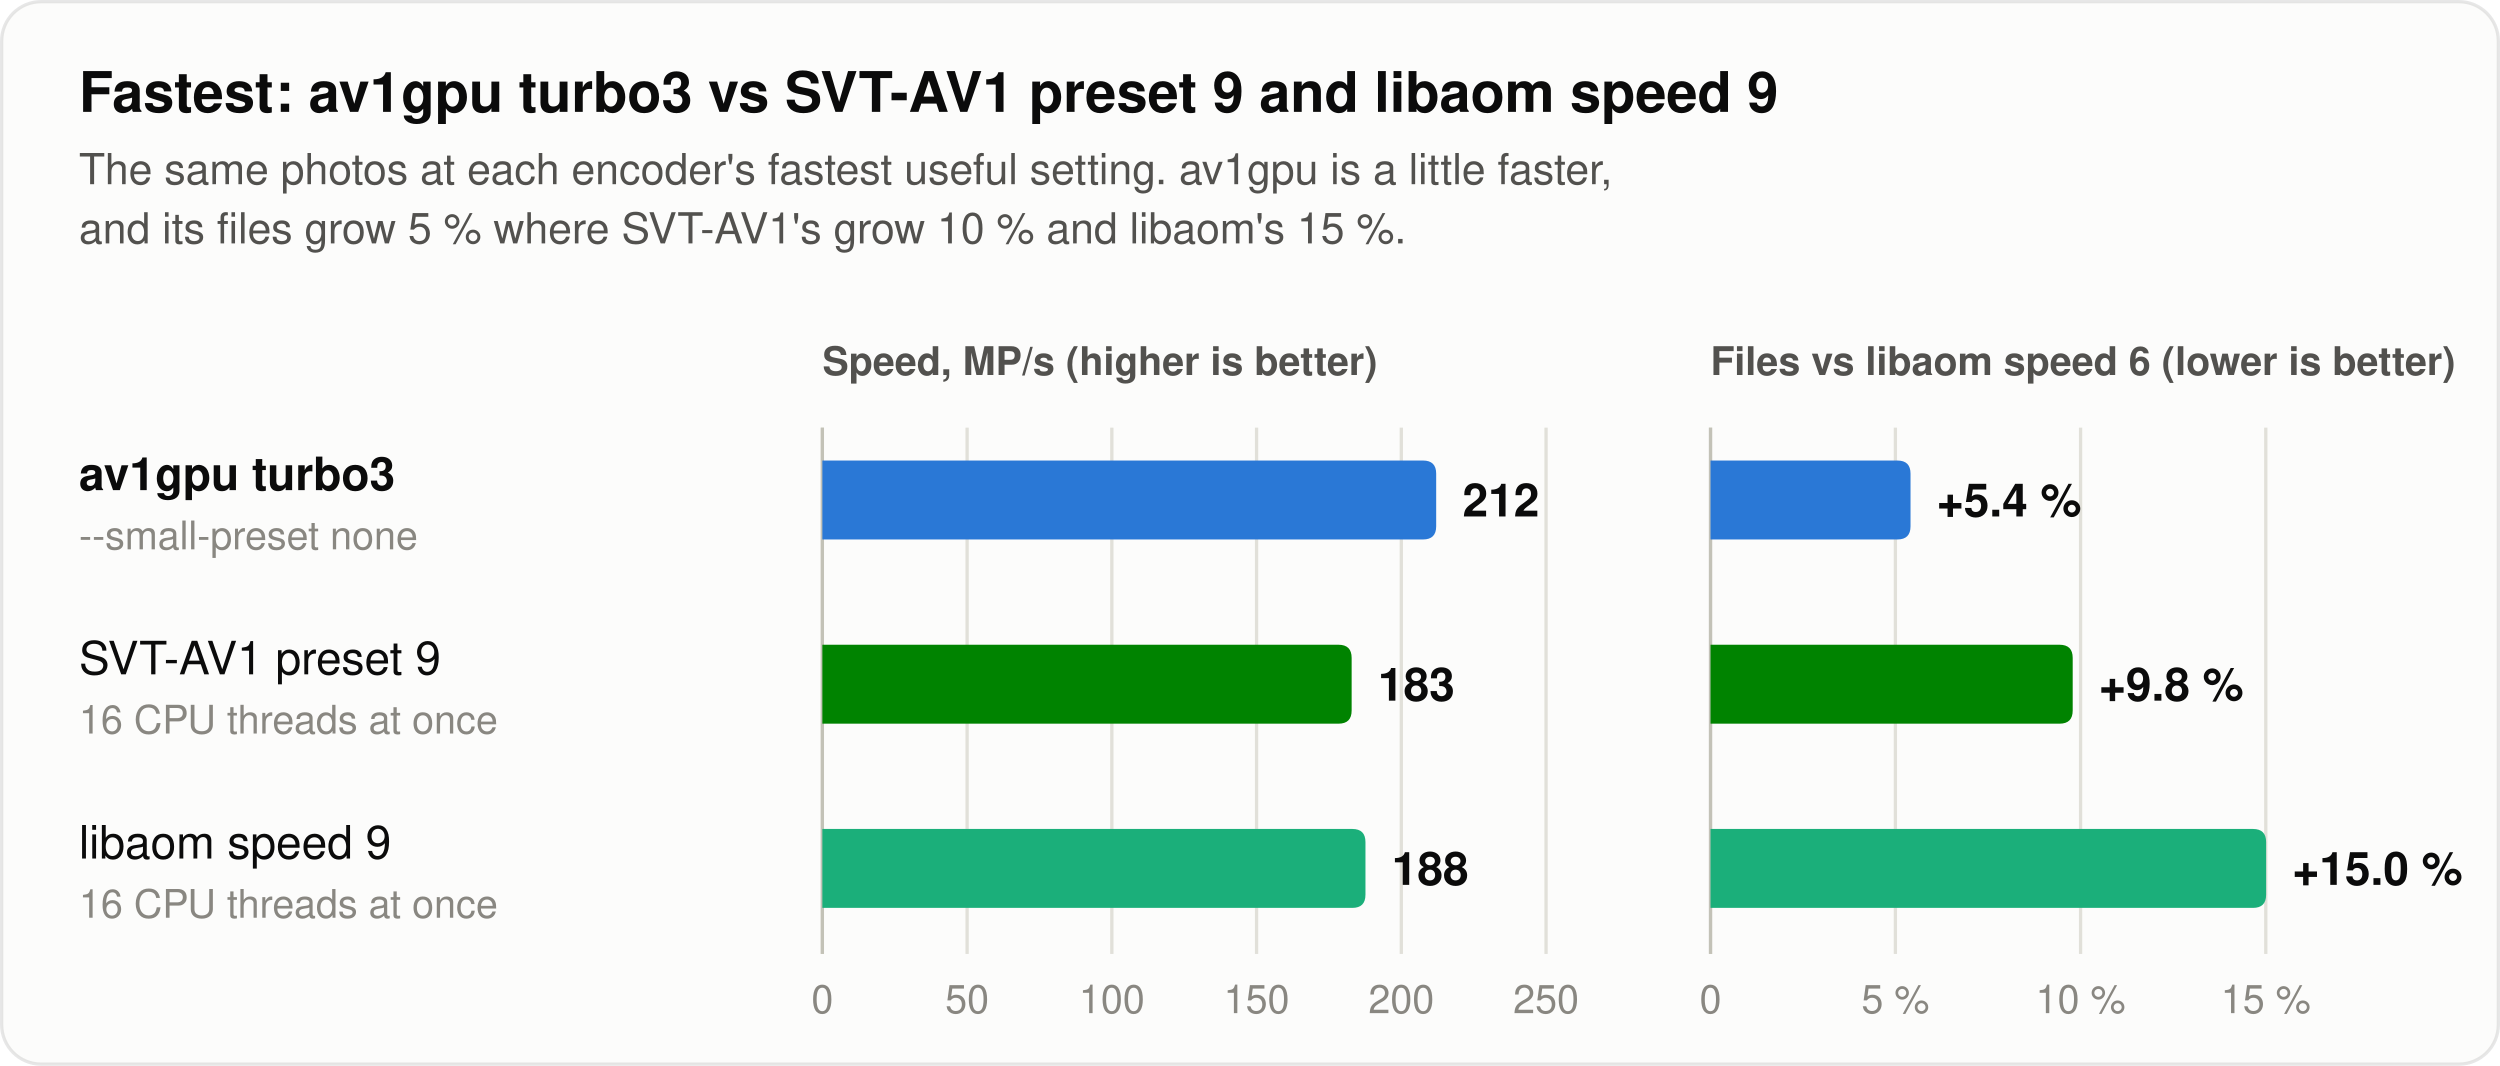
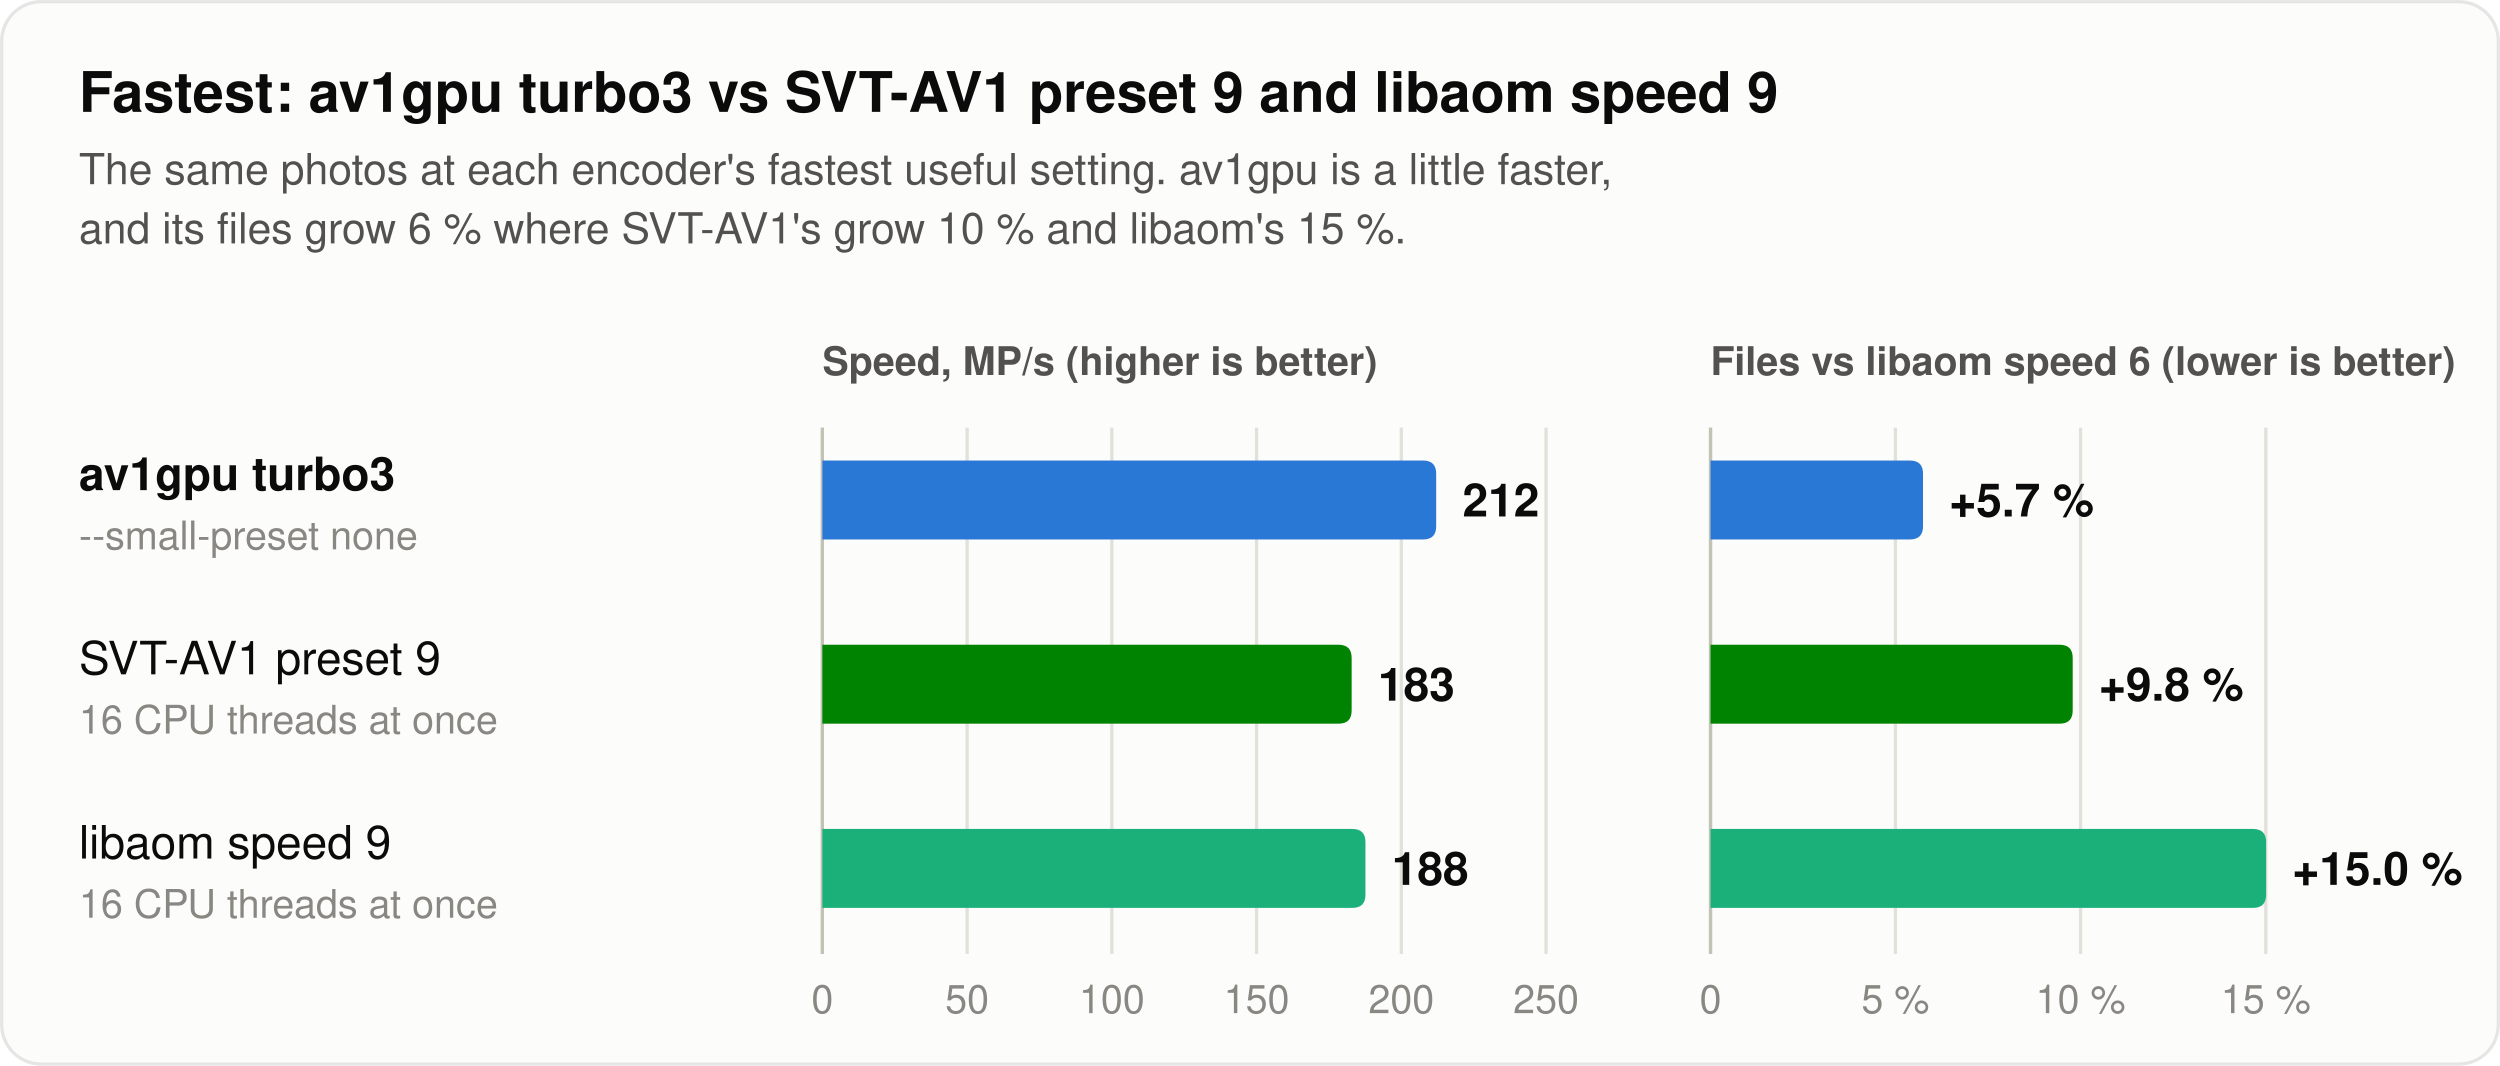
<svg xmlns="http://www.w3.org/2000/svg" width="760" height="324" viewBox="0 0 760 324" font-family="system-ui,-apple-system,'Segoe UI',Helvetica,Arial,sans-serif" role="img" aria-label="Fastest: av1gpu turbo3 vs SVT-AV1 preset 9 and libaom speed 9">
  <rect x="0.5" y="0.5" width="759" height="323" rx="12" fill="#fcfcfb" stroke="rgba(11,11,11,0.10)" />
  <text x="24.0" y="34.0" font-size="17" fill="#0b0b0b" text-anchor="start" font-weight="600">Fastest: av1gpu turbo3 vs SVT-AV1 preset 9 and libaom speed 9</text>
  <text x="24.0" y="56.0" font-size="13" fill="#52514e" text-anchor="start" font-weight="400">The same photos at each encoder's fastest useful setting. av1gpu is a little faster,</text>
-   <text x="24.0" y="74.0" font-size="13" fill="#52514e" text-anchor="start" font-weight="400">and its files grow 5 % where SVT-AV1's grow 10 % and libaom's 15 %.</text>
+   <text x="24.0" y="74.0" font-size="13" fill="#52514e" text-anchor="start" font-weight="400">and its files grow 6 % where SVT-AV1's grow 10 % and libaom's 15 %.</text>
  <text x="250.0" y="114.0" font-size="12" fill="#52514e" text-anchor="start" font-weight="600">Speed, MP/s  (higher is better)</text>
  <line x1="250.0" y1="130.0" x2="250.0" y2="290.0" stroke="#e1e0d9" stroke-width="1" />
  <text x="250.0" y="308.0" font-size="12" fill="#898781" text-anchor="middle" font-weight="400">0</text>
  <line x1="294.0" y1="130.0" x2="294.0" y2="290.0" stroke="#e1e0d9" stroke-width="1" />
  <text x="294.0" y="308.0" font-size="12" fill="#898781" text-anchor="middle" font-weight="400">50</text>
  <line x1="338.0" y1="130.0" x2="338.0" y2="290.0" stroke="#e1e0d9" stroke-width="1" />
  <text x="338.0" y="308.0" font-size="12" fill="#898781" text-anchor="middle" font-weight="400">100</text>
  <line x1="382.0" y1="130.0" x2="382.0" y2="290.0" stroke="#e1e0d9" stroke-width="1" />
  <text x="382.0" y="308.0" font-size="12" fill="#898781" text-anchor="middle" font-weight="400">150</text>
  <line x1="426.0" y1="130.0" x2="426.0" y2="290.0" stroke="#e1e0d9" stroke-width="1" />
  <text x="426.0" y="308.0" font-size="12" fill="#898781" text-anchor="middle" font-weight="400">200</text>
  <line x1="470.0" y1="130.0" x2="470.0" y2="290.0" stroke="#e1e0d9" stroke-width="1" />
  <text x="470.0" y="308.0" font-size="12" fill="#898781" text-anchor="middle" font-weight="400">250</text>
  <line x1="250.0" y1="130.0" x2="250.0" y2="290.0" stroke="#c3c2b7" stroke-width="1" />
  <text x="520.0" y="114.0" font-size="12" fill="#52514e" text-anchor="start" font-weight="600">Files vs libaom speed 6  (lower is better)</text>
  <line x1="520.0" y1="130.0" x2="520.0" y2="290.0" stroke="#e1e0d9" stroke-width="1" />
  <text x="520.0" y="308.0" font-size="12" fill="#898781" text-anchor="middle" font-weight="400">0</text>
  <line x1="576.2" y1="130.0" x2="576.2" y2="290.0" stroke="#e1e0d9" stroke-width="1" />
  <text x="576.2" y="308.0" font-size="12" fill="#898781" text-anchor="middle" font-weight="400">5 %</text>
  <line x1="632.5" y1="130.0" x2="632.5" y2="290.0" stroke="#e1e0d9" stroke-width="1" />
  <text x="632.5" y="308.0" font-size="12" fill="#898781" text-anchor="middle" font-weight="400">10 %</text>
  <line x1="688.8" y1="130.0" x2="688.8" y2="290.0" stroke="#e1e0d9" stroke-width="1" />
  <text x="688.8" y="308.0" font-size="12" fill="#898781" text-anchor="middle" font-weight="400">15 %</text>
  <line x1="520.0" y1="130.0" x2="520.0" y2="290.0" stroke="#c3c2b7" stroke-width="1" />
  <text x="24.0" y="149.0" font-size="14" fill="#0b0b0b" text-anchor="start" font-weight="600">av1gpu turbo3</text>
  <text x="24.0" y="167.0" font-size="12" fill="#898781" text-anchor="start" font-weight="400">--small-preset none</text>
  <path d="M250.0,140.0 H432.6 Q436.6,140.0 436.6,144.0 V160.0 Q436.6,164.0 432.6,164.0 H250.0 Z" fill="#2a78d6" />
  <text x="444.6" y="157.0" font-size="14" fill="#0b0b0b" text-anchor="start" font-weight="600">212</text>
-   <path d="M520.0,140.0 H576.8 Q580.8,140.0 580.8,144.0 V160.0 Q580.8,164.0 576.8,164.0 H520.0 Z" fill="#2a78d6" />
-   <text x="588.8" y="157.0" font-size="14" fill="#0b0b0b" text-anchor="start" font-weight="600">+5.4 %</text>
+   <path d="M520.0,140.0 H580.6 Q584.6,140.0 584.6,144.0 V160.0 Q584.6,164.0 580.6,164.0 H520.0 Z" fill="#2a78d6" />
+   <text x="592.6" y="157.0" font-size="14" fill="#0b0b0b" text-anchor="start" font-weight="600">+5.7 %</text>
  <text x="24.0" y="205.0" font-size="14" fill="#0b0b0b" text-anchor="start" font-weight="400">SVT-AV1 preset 9</text>
  <text x="24.0" y="223.0" font-size="12" fill="#898781" text-anchor="start" font-weight="400">16 CPU threads at once</text>
  <path d="M250.0,196.0 H406.9 Q410.9,196.0 410.9,200.0 V216.0 Q410.9,220.0 406.9,220.0 H250.0 Z" fill="#008300" />
  <text x="418.9" y="213.0" font-size="14" fill="#0b0b0b" text-anchor="start" font-weight="600">183</text>
  <path d="M520.0,196.0 H626.1 Q630.1,196.0 630.1,200.0 V216.0 Q630.1,220.0 626.1,220.0 H520.0 Z" fill="#008300" />
  <text x="638.1" y="213.0" font-size="14" fill="#0b0b0b" text-anchor="start" font-weight="600">+9.8 %</text>
  <text x="24.0" y="261.0" font-size="14" fill="#0b0b0b" text-anchor="start" font-weight="400">libaom speed 9</text>
  <text x="24.0" y="279.0" font-size="12" fill="#898781" text-anchor="start" font-weight="400">16 CPU threads at once</text>
  <path d="M250.0,252.0 H411.1 Q415.1,252.0 415.1,256.0 V272.0 Q415.1,276.0 411.1,276.0 H250.0 Z" fill="#1baf7a" />
  <text x="423.1" y="269.0" font-size="14" fill="#0b0b0b" text-anchor="start" font-weight="600">188</text>
  <path d="M520.0,252.0 H684.9 Q688.9,252.0 688.9,256.0 V272.0 Q688.9,276.0 684.9,276.0 H520.0 Z" fill="#1baf7a" />
  <text x="696.9" y="269.0" font-size="14" fill="#0b0b0b" text-anchor="start" font-weight="600">+15.0 %</text>
</svg>
